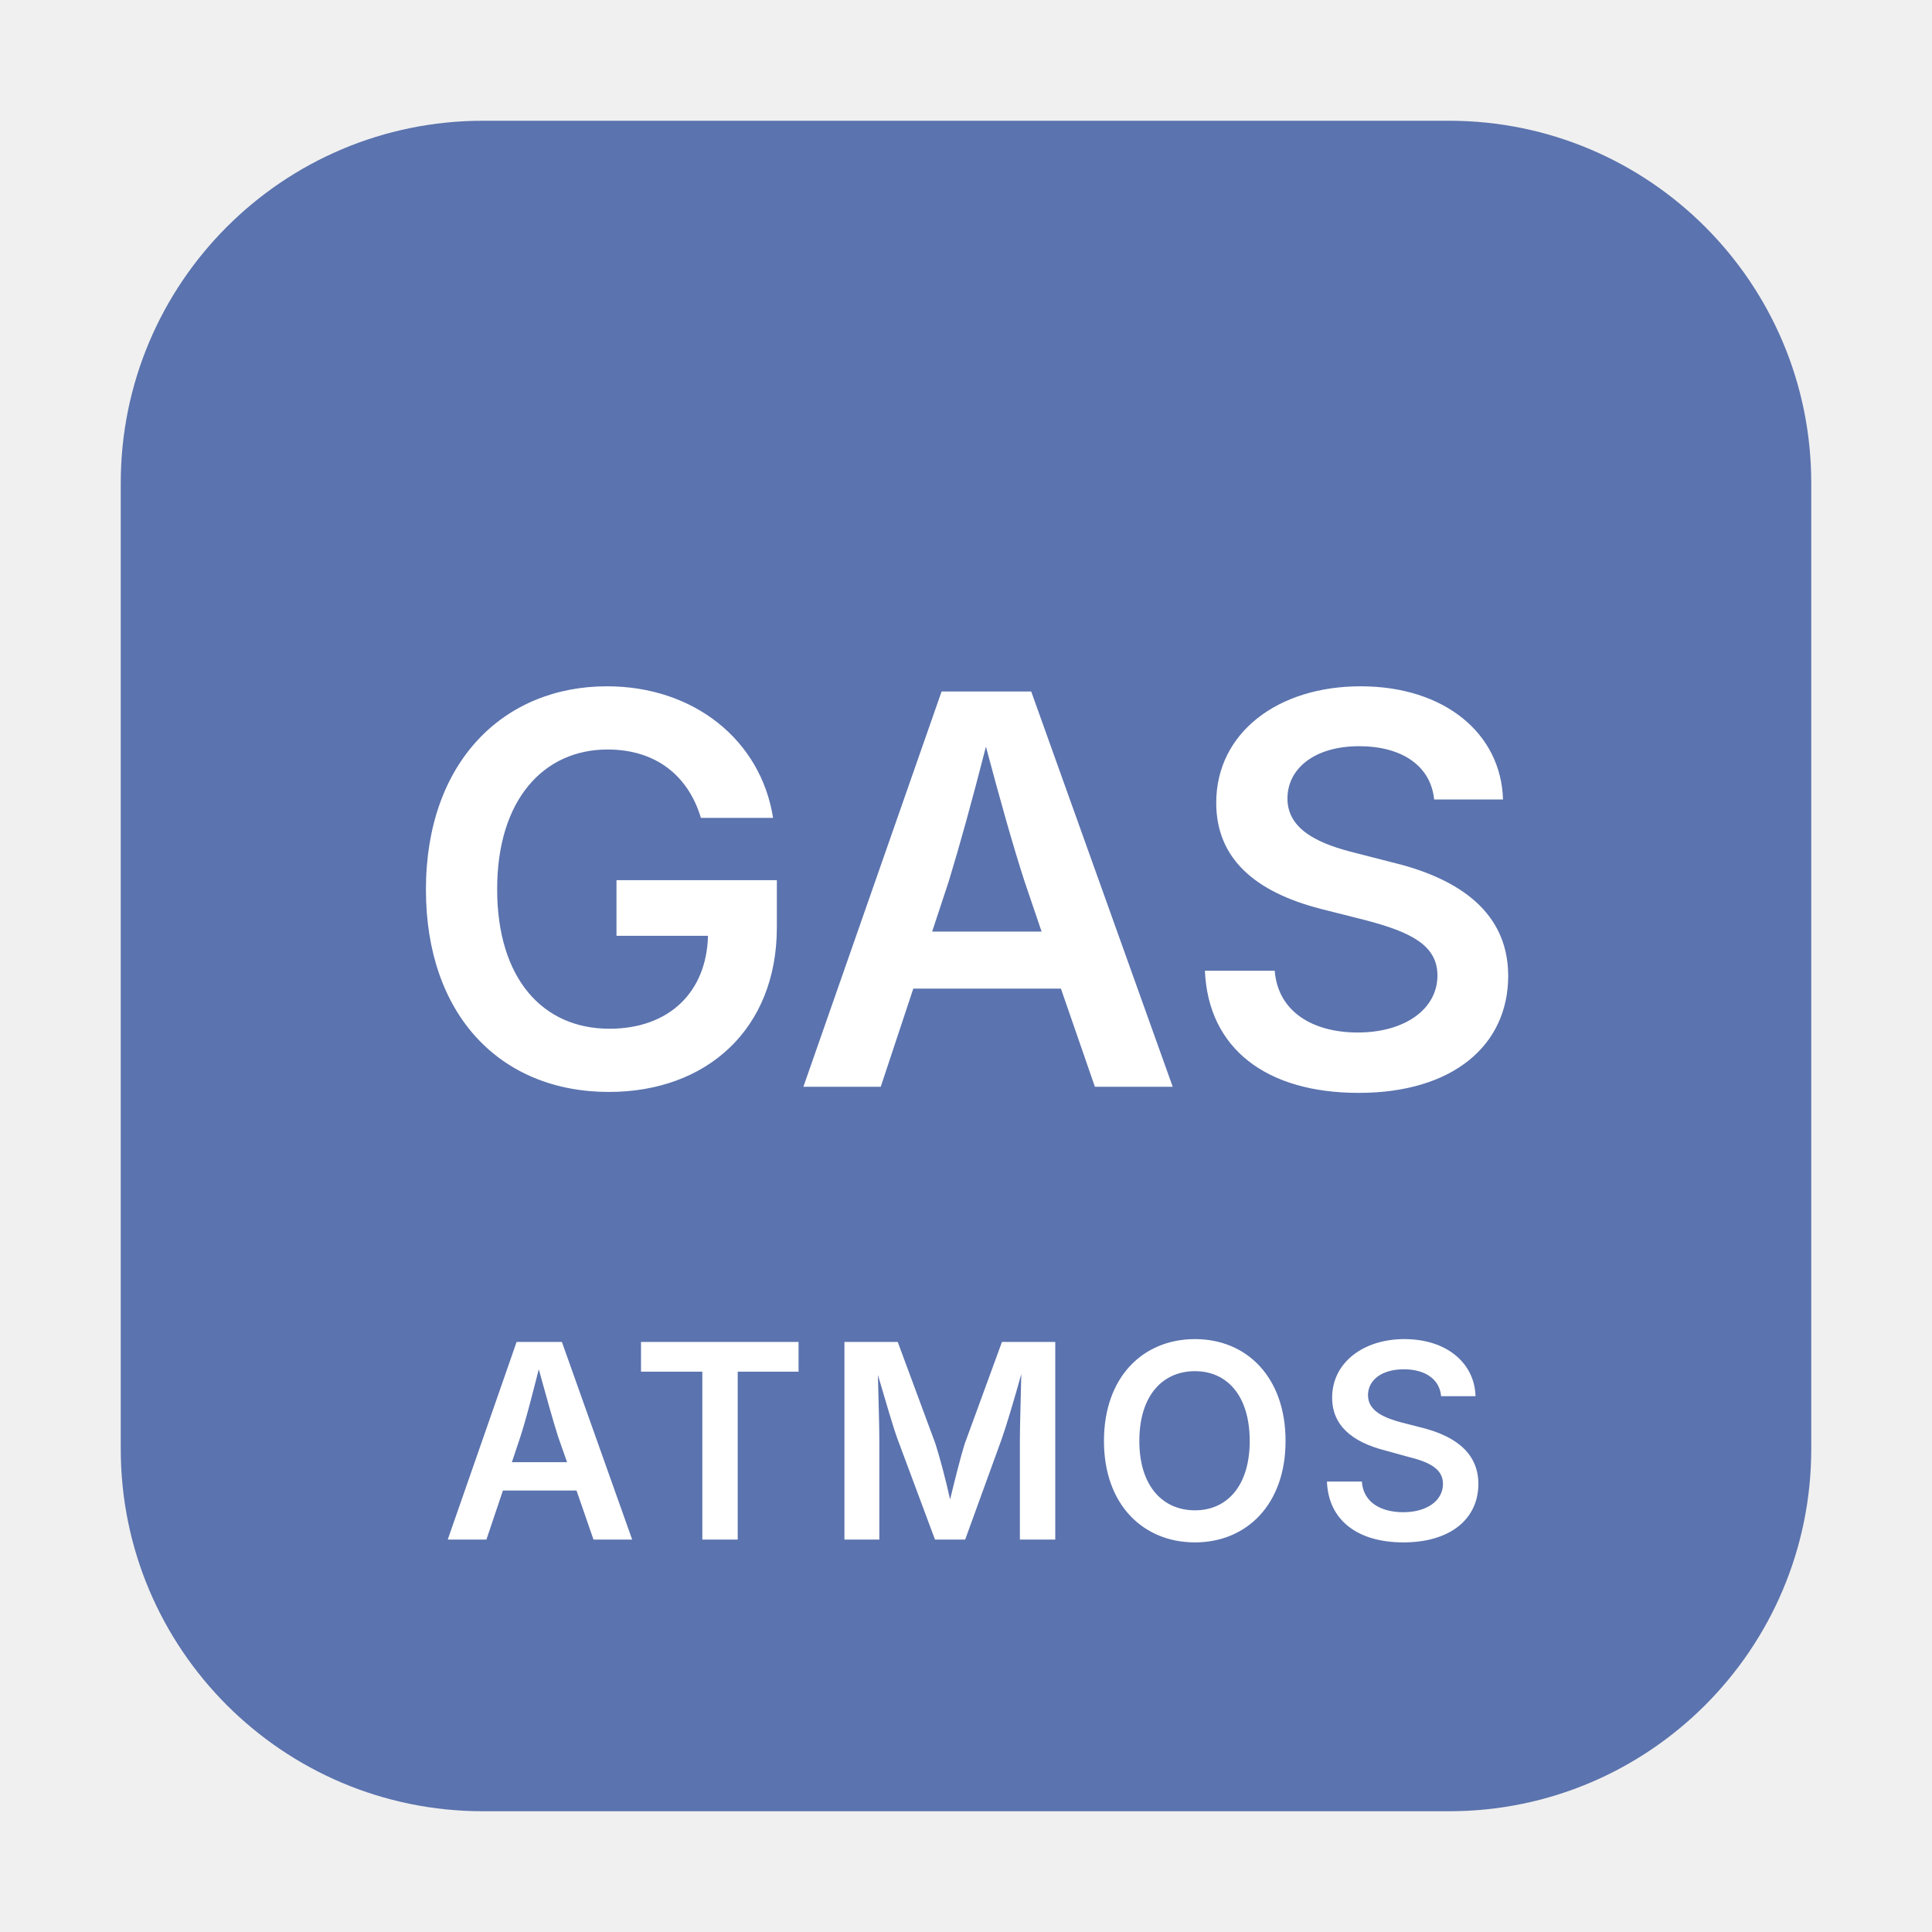
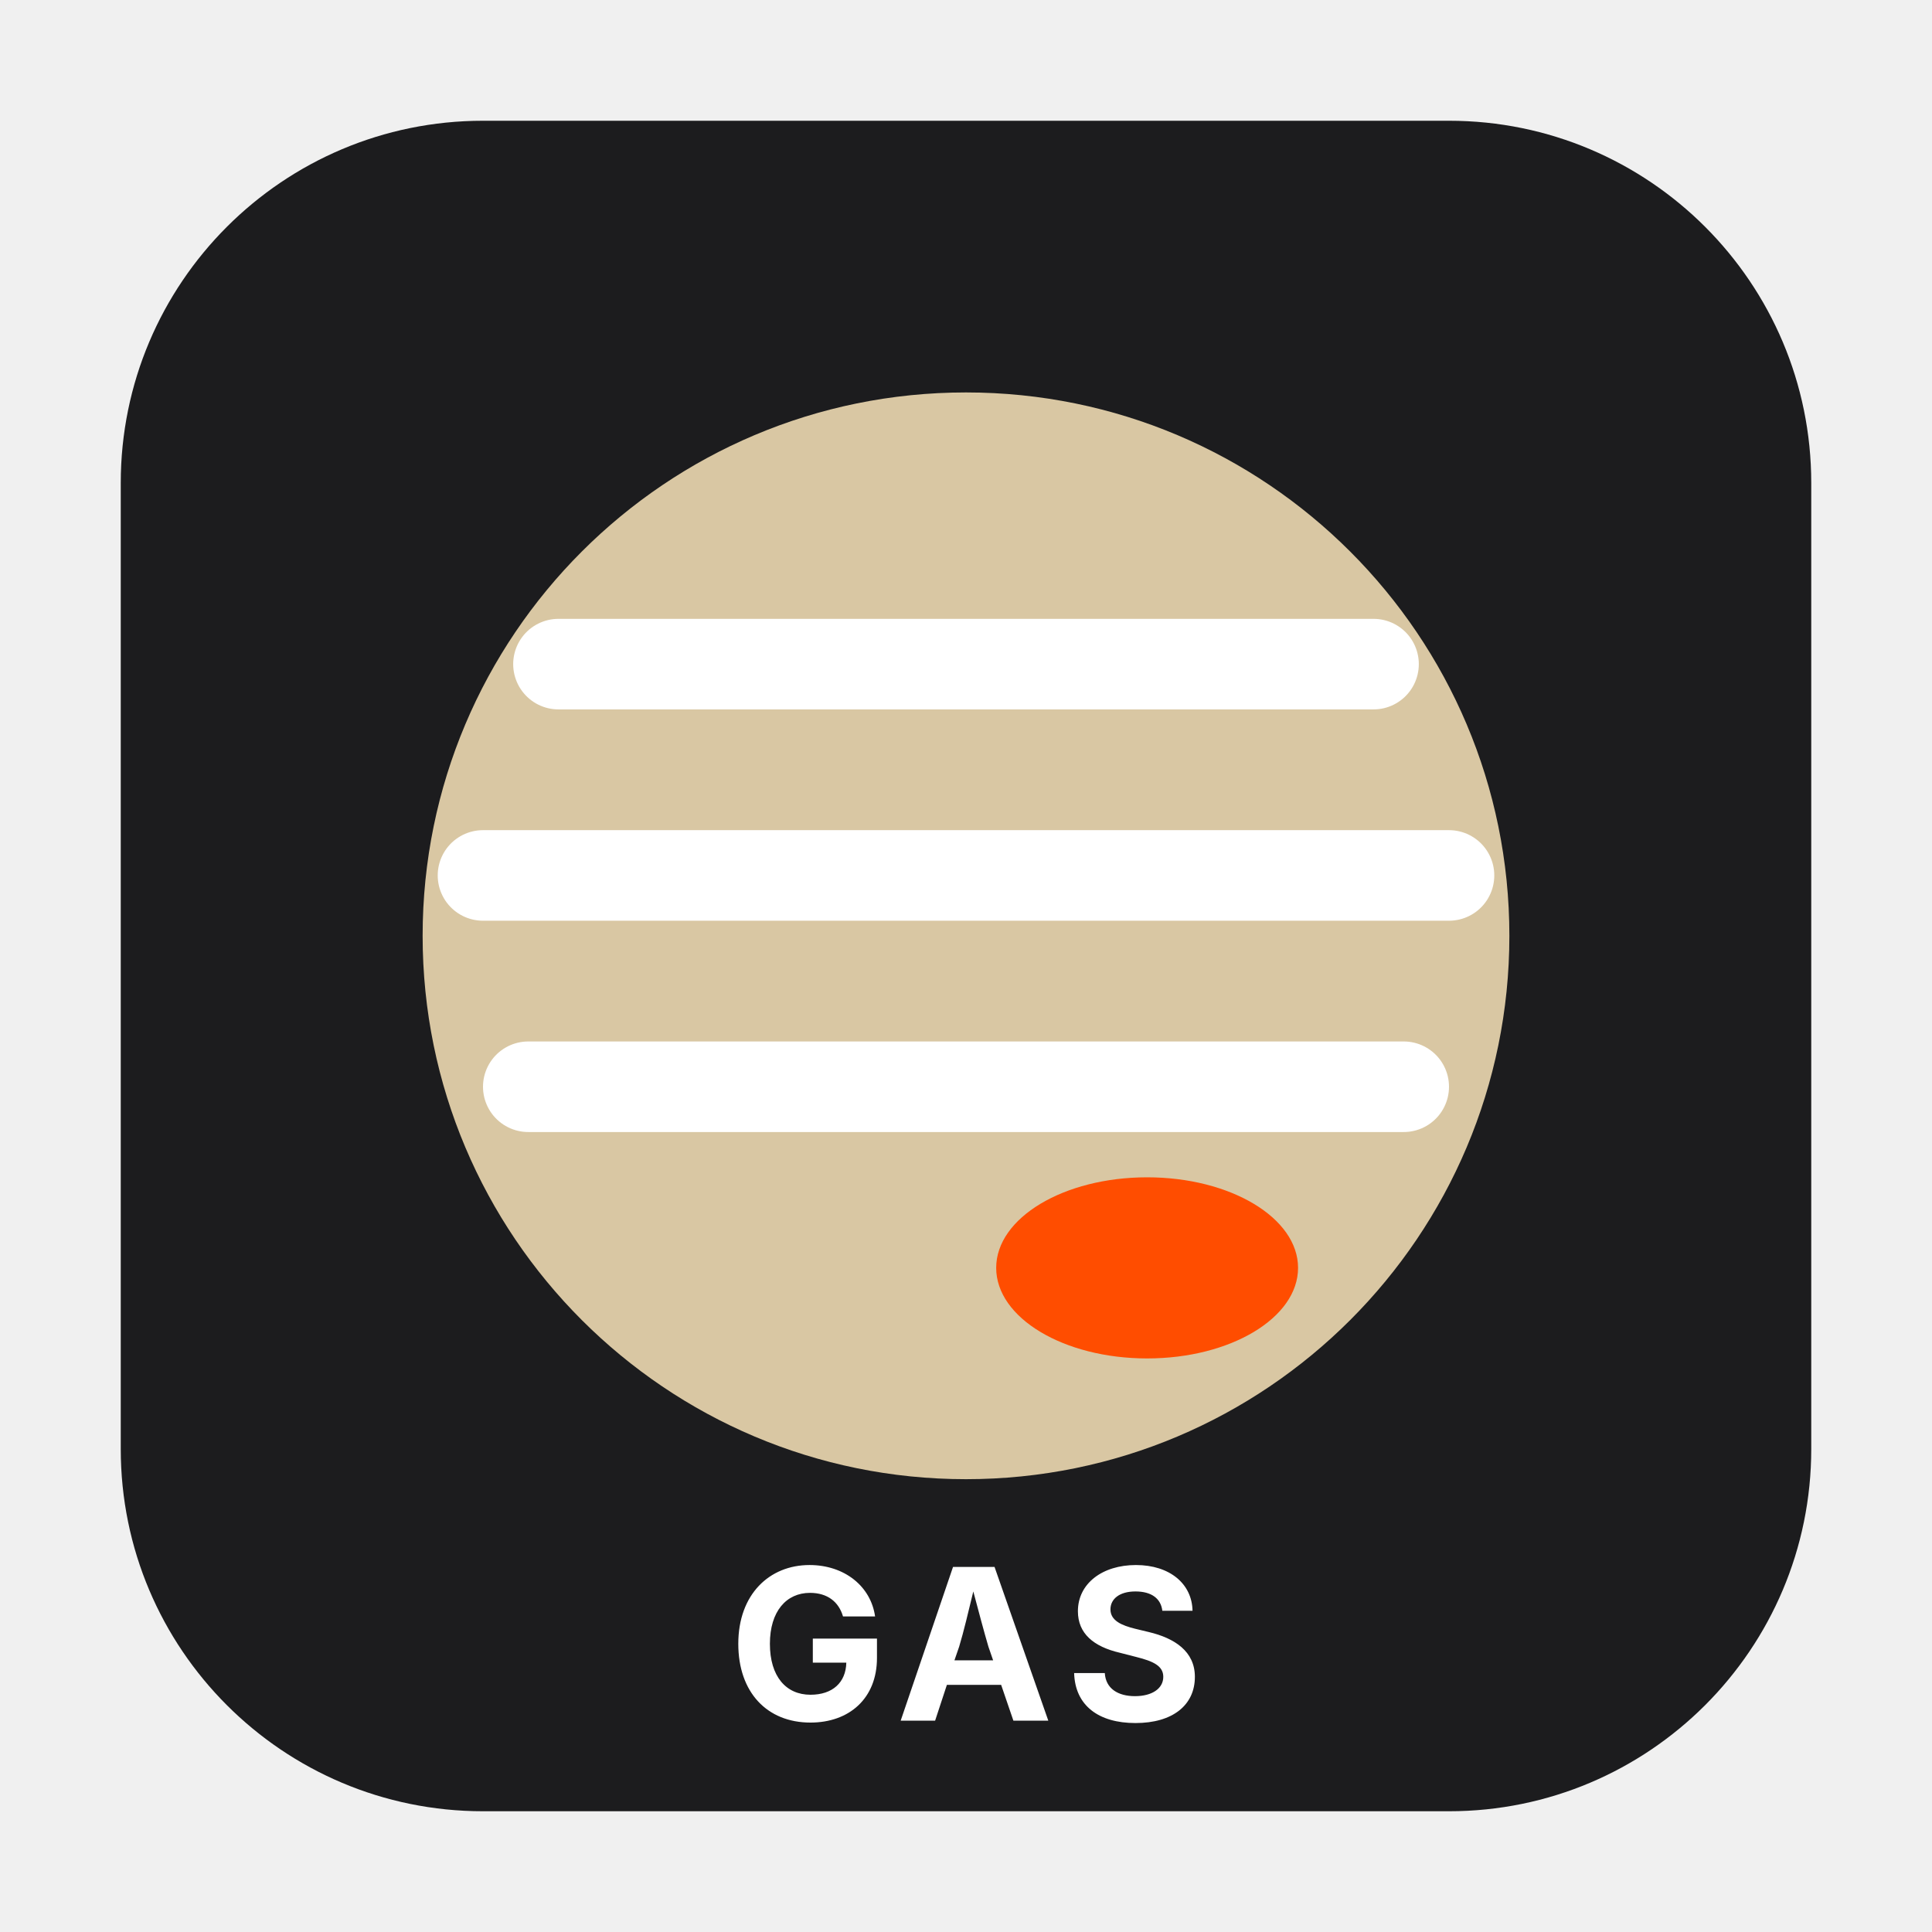
- <svg xmlns="http://www.w3.org/2000/svg" viewBox="0 0 64 64" role="img" aria-labelledby="svg-minipictogram-3509a9-title svg-minipictogram-3509a9-desc">
-   <rect x="4" y="4" width="56" height="56" rx="12" ry="12" fill="#5B73AE" aria-hidden="true" />
-   <text x="32" y="36" text-anchor="middle" font-family="-apple-system, BlinkMacSystemFont, 'Segoe UI', sans-serif" font-size="18" font-weight="600" fill="#FFFFFF">GAS</text>
-   <text x="32" y="51" text-anchor="middle" font-family="-apple-system, BlinkMacSystemFont, 'Segoe UI', sans-serif" font-size="9" font-weight="600" letter-spacing="0.5" fill="#FFFFFF">ATMOS</text>
+ <svg xmlns="http://www.w3.org/2000/svg" viewBox="0 0 64 64" role="img" aria-labelledby="svg-minipictogram-gasgiantatmosphere-title svg-minipictogram-gasgiantatmosphere-desc">
+   <rect x="4" y="4" width="56" height="56" rx="12" ry="12" fill="#1C1C1E" aria-hidden="true" />
+   <circle cx="32" cy="31" r="18" fill="#D9C7A3" />
+   <path d="M 18.5 22 H 45.5 M 16 29 H 48 M 17.5 36 H 46.5" fill="none" stroke="#FFFFFF" stroke-width="3" stroke-linecap="round" />
+   <ellipse cx="38" cy="42" rx="5" ry="3" fill="#FF4D00" />
+   <text x="32" y="57" text-anchor="middle" font-family="-apple-system, BlinkMacSystemFont, 'Segoe UI', sans-serif" font-size="7" font-weight="700" letter-spacing="0.5" fill="#FFFFFF">GAS</text>
</svg>
